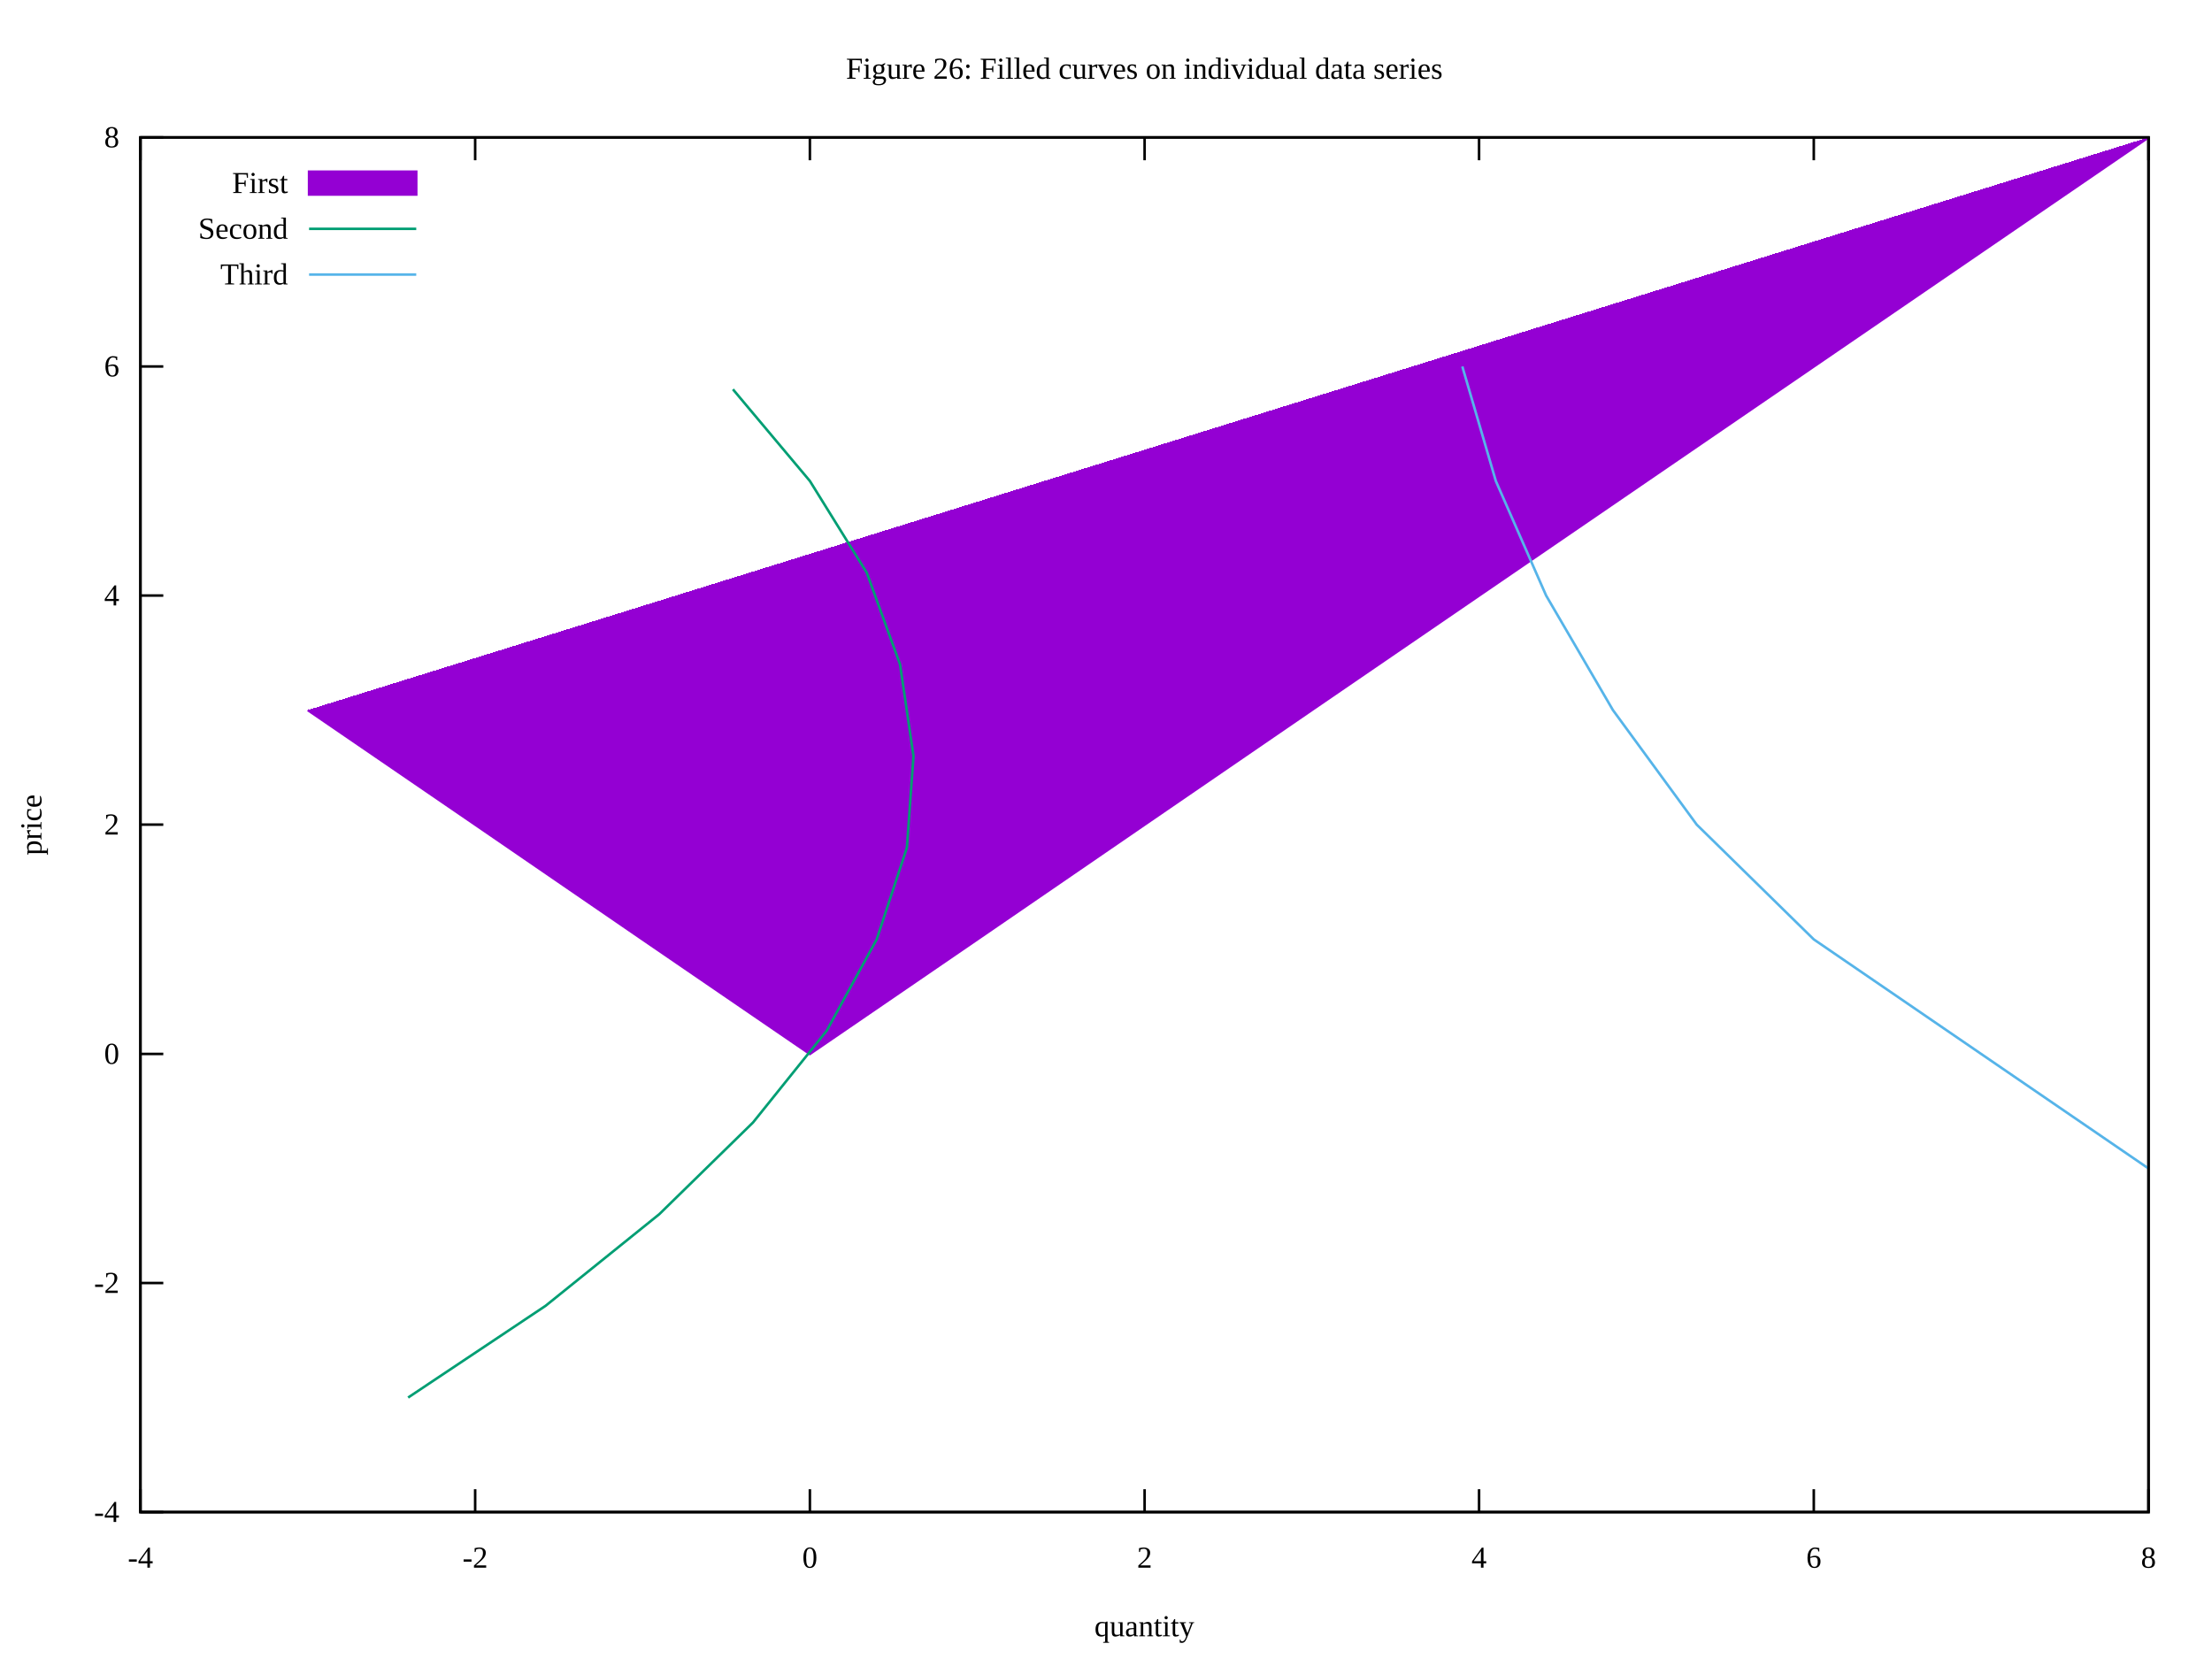
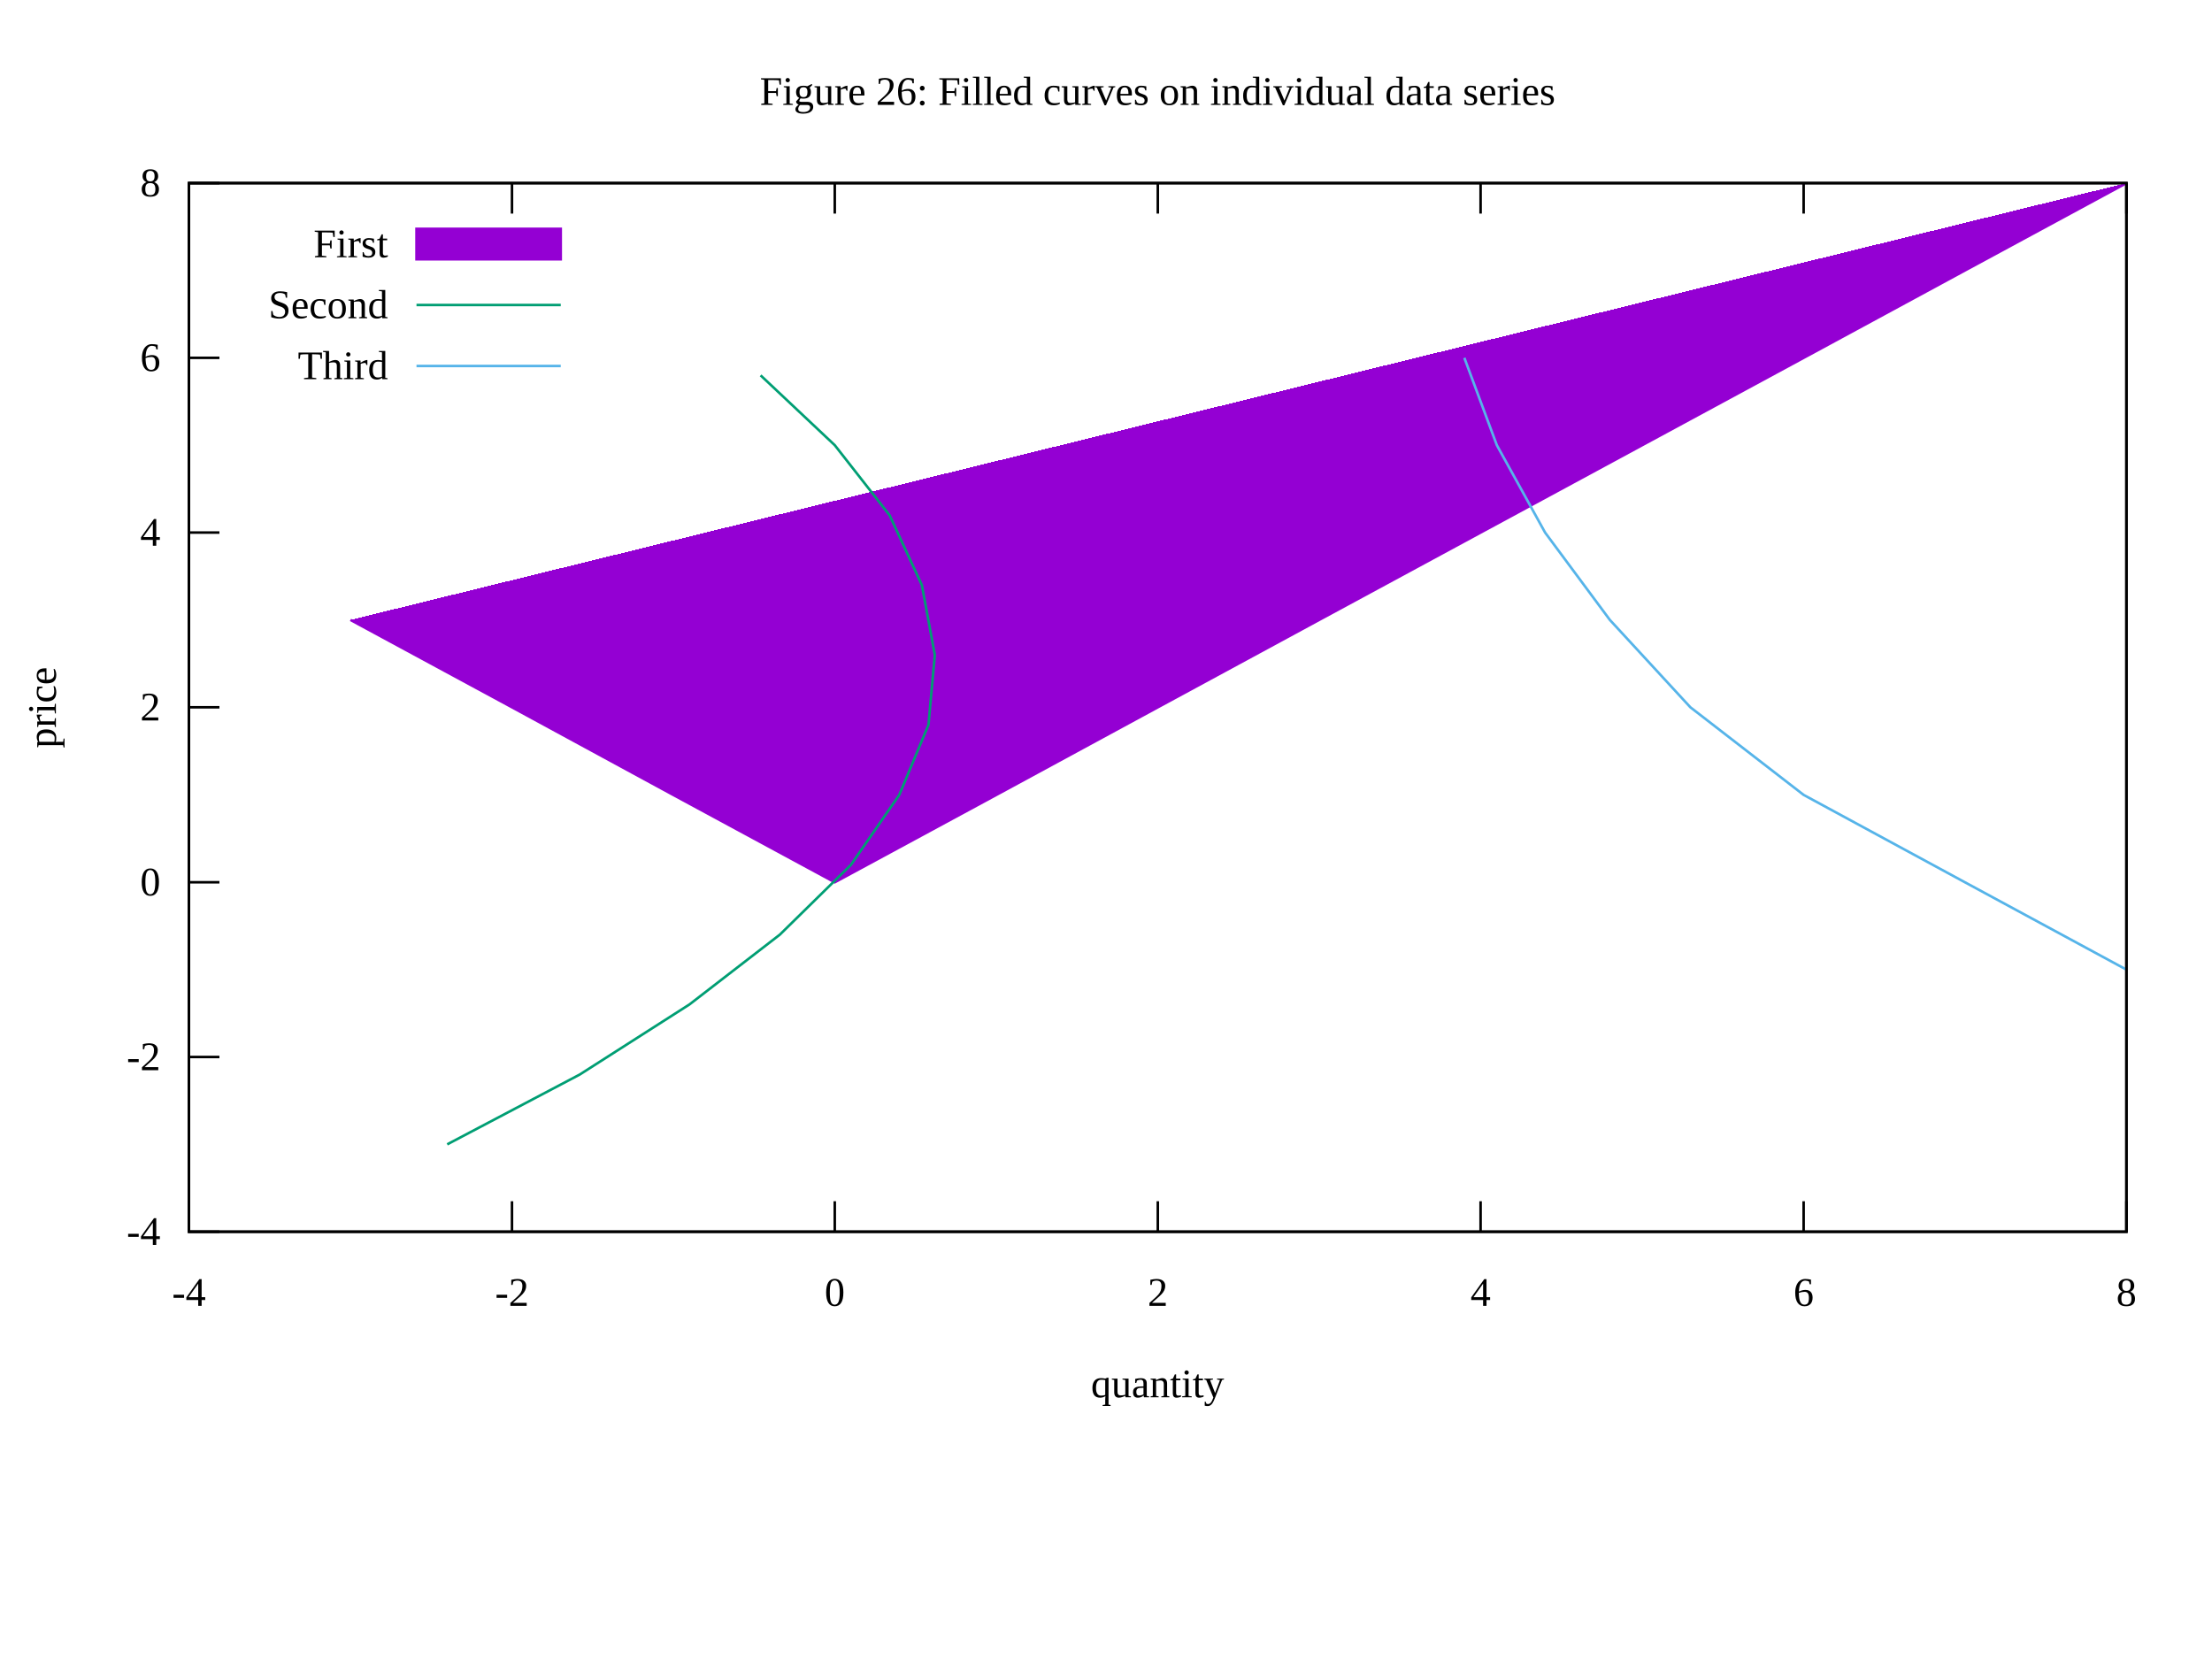
<svg xmlns="http://www.w3.org/2000/svg" xmlns:xlink="http://www.w3.org/1999/xlink" width="871" height="653" viewBox="0 0 871 653">
  <g id="gnuplot_canvas">
    <rect x="0" y="0" width="871" height="653" fill="none" />
    <defs>
      <circle id="gpDot" r="0.5" stroke-width="0.5" />
-       <path id="gpPt0" stroke-width="0.222" stroke="currentColor" d="M-1,0 h2 M0,-1 v2" />
-       <path id="gpPt1" stroke-width="0.222" stroke="currentColor" d="M-1,-1 L1,1 M1,-1 L-1,1" />
-       <path id="gpPt2" stroke-width="0.222" stroke="currentColor" d="M-1,0 L1,0 M0,-1 L0,1 M-1,-1 L1,1 M-1,1 L1,-1" />
-       <rect id="gpPt3" stroke-width="0.222" stroke="currentColor" x="-1" y="-1" width="2" height="2" />
-       <rect id="gpPt4" stroke-width="0.222" stroke="currentColor" fill="currentColor" x="-1" y="-1" width="2" height="2" />
-       <circle id="gpPt5" stroke-width="0.222" stroke="currentColor" cx="0" cy="0" r="1" />
+       <path id="gpPt0" stroke-width="0.167" stroke="currentColor" d="M-1,0 h2 M0,-1 v2" />
+       <path id="gpPt1" stroke-width="0.167" stroke="currentColor" d="M-1,-1 L1,1 M1,-1 L-1,1" />
+       <path id="gpPt2" stroke-width="0.167" stroke="currentColor" d="M-1,0 L1,0 M0,-1 L0,1 M-1,-1 L1,1 M-1,1 L1,-1" />
+       <rect id="gpPt3" stroke-width="0.167" stroke="currentColor" x="-1" y="-1" width="2" height="2" />
+       <rect id="gpPt4" stroke-width="0.167" stroke="currentColor" fill="currentColor" x="-1" y="-1" width="2" height="2" />
+       <circle id="gpPt5" stroke-width="0.167" stroke="currentColor" cx="0" cy="0" r="1" />
      <use xlink:href="#gpPt5" id="gpPt6" fill="currentColor" stroke="none" />
-       <path id="gpPt7" stroke-width="0.222" stroke="currentColor" d="M0,-1.33 L-1.33,0.67 L1.33,0.67 z" />
+       <path id="gpPt7" stroke-width="0.167" stroke="currentColor" d="M0,-1.33 L-1.33,0.67 L1.33,0.67 z" />
      <use xlink:href="#gpPt7" id="gpPt8" fill="currentColor" stroke="none" />
      <use xlink:href="#gpPt7" id="gpPt9" stroke="currentColor" transform="rotate(180)" />
      <use xlink:href="#gpPt9" id="gpPt10" fill="currentColor" stroke="none" />
      <use xlink:href="#gpPt3" id="gpPt11" stroke="currentColor" transform="rotate(45)" />
      <use xlink:href="#gpPt11" id="gpPt12" fill="currentColor" stroke="none" />
-       <path id="gpPt13" stroke-width="0.222" stroke="currentColor" d="M0,1.330 L1.265,0.411 L0.782,-1.067 L-0.782,-1.076 L-1.265,0.411 z" />
+       <path id="gpPt13" stroke-width="0.167" stroke="currentColor" d="M0,1.330 L1.265,0.411 L0.782,-1.067 L-0.782,-1.076 L-1.265,0.411 z" />
      <use xlink:href="#gpPt13" id="gpPt14" fill="currentColor" stroke="none" />
      <filter id="textbox" filterUnits="objectBoundingBox" x="0" y="0" height="1" width="1">
        <feFlood flood-color="white" flood-opacity="1" result="bgnd" />
        <feComposite in="SourceGraphic" in2="bgnd" operator="atop" />
      </filter>
      <filter id="greybox" filterUnits="objectBoundingBox" x="0" y="0" height="1" width="1">
        <feFlood flood-color="lightgrey" flood-opacity="1" result="grey" />
        <feComposite in="SourceGraphic" in2="grey" operator="atop" />
      </filter>
    </defs>
    <g fill="none" color="white" stroke="currentColor" stroke-width="1.00" stroke-linecap="butt" stroke-linejoin="miter">
</g>
    <g fill="none" color="black" stroke="currentColor" stroke-width="1.00" stroke-linecap="butt" stroke-linejoin="miter">
-       <path stroke="black" d="M55.3,595.4 L64.3,595.4  " />
-       <g transform="translate(47.0,599.3)" stroke="none" fill="black" font-family="Times New Roman" font-size="12.00" text-anchor="end">
+       <path stroke="black" d="M74.4,485.0 L86.4,485.0  " />
+       <g transform="translate(63.2,490.2)" stroke="none" fill="black" font-family="Times New Roman" font-size="16.00" text-anchor="end">
        <text>
          <tspan font-family="Times New Roman">-4</tspan>
        </text>
      </g>
    </g>
    <g fill="none" color="black" stroke="currentColor" stroke-width="1.00" stroke-linecap="butt" stroke-linejoin="miter">
-       <path stroke="black" d="M55.3,505.2 L64.3,505.2  " />
-       <g transform="translate(47.0,509.1)" stroke="none" fill="black" font-family="Times New Roman" font-size="12.00" text-anchor="end">
+       <path stroke="black" d="M74.4,416.2 L86.4,416.2  " />
+       <g transform="translate(63.2,421.4)" stroke="none" fill="black" font-family="Times New Roman" font-size="16.00" text-anchor="end">
        <text>
          <tspan font-family="Times New Roman">-2</tspan>
        </text>
      </g>
    </g>
    <g fill="none" color="black" stroke="currentColor" stroke-width="1.00" stroke-linecap="butt" stroke-linejoin="miter">
-       <path stroke="black" d="M55.3,415.0 L64.3,415.0  " />
-       <g transform="translate(47.0,418.9)" stroke="none" fill="black" font-family="Times New Roman" font-size="12.00" text-anchor="end">
+       <path stroke="black" d="M74.4,347.4 L86.4,347.4  " />
+       <g transform="translate(63.2,352.6)" stroke="none" fill="black" font-family="Times New Roman" font-size="16.00" text-anchor="end">
        <text>
          <tspan font-family="Times New Roman"> 0</tspan>
        </text>
      </g>
    </g>
    <g fill="none" color="black" stroke="currentColor" stroke-width="1.00" stroke-linecap="butt" stroke-linejoin="miter">
-       <path stroke="black" d="M55.3,324.7 L64.3,324.7  " />
-       <g transform="translate(47.0,328.6)" stroke="none" fill="black" font-family="Times New Roman" font-size="12.00" text-anchor="end">
+       <path stroke="black" d="M74.4,278.5 L86.4,278.5  " />
+       <g transform="translate(63.2,283.7)" stroke="none" fill="black" font-family="Times New Roman" font-size="16.00" text-anchor="end">
        <text>
          <tspan font-family="Times New Roman"> 2</tspan>
        </text>
      </g>
    </g>
    <g fill="none" color="black" stroke="currentColor" stroke-width="1.00" stroke-linecap="butt" stroke-linejoin="miter">
-       <path stroke="black" d="M55.3,234.5 L64.3,234.5  " />
-       <g transform="translate(47.0,238.4)" stroke="none" fill="black" font-family="Times New Roman" font-size="12.00" text-anchor="end">
+       <path stroke="black" d="M74.4,209.7 L86.4,209.7  " />
+       <g transform="translate(63.2,214.9)" stroke="none" fill="black" font-family="Times New Roman" font-size="16.00" text-anchor="end">
        <text>
          <tspan font-family="Times New Roman"> 4</tspan>
        </text>
      </g>
    </g>
    <g fill="none" color="black" stroke="currentColor" stroke-width="1.00" stroke-linecap="butt" stroke-linejoin="miter">
-       <path stroke="black" d="M55.3,144.3 L64.3,144.3  " />
-       <g transform="translate(47.0,148.2)" stroke="none" fill="black" font-family="Times New Roman" font-size="12.00" text-anchor="end">
+       <path stroke="black" d="M74.4,140.9 L86.4,140.9  " />
+       <g transform="translate(63.2,146.1)" stroke="none" fill="black" font-family="Times New Roman" font-size="16.00" text-anchor="end">
        <text>
          <tspan font-family="Times New Roman"> 6</tspan>
        </text>
      </g>
    </g>
    <g fill="none" color="black" stroke="currentColor" stroke-width="1.00" stroke-linecap="butt" stroke-linejoin="miter">
-       <path stroke="black" d="M55.3,54.1 L64.3,54.1  " />
-       <g transform="translate(47.0,58.0)" stroke="none" fill="black" font-family="Times New Roman" font-size="12.00" text-anchor="end">
+       <path stroke="black" d="M74.4,72.1 L86.4,72.1  " />
+       <g transform="translate(63.2,77.3)" stroke="none" fill="black" font-family="Times New Roman" font-size="16.00" text-anchor="end">
        <text>
          <tspan font-family="Times New Roman"> 8</tspan>
        </text>
      </g>
    </g>
    <g fill="none" color="black" stroke="currentColor" stroke-width="1.00" stroke-linecap="butt" stroke-linejoin="miter">
-       <path stroke="black" d="M55.3,595.4 L55.3,586.4 M55.3,54.1 L55.3,63.1  " />
-       <g transform="translate(55.3,617.3)" stroke="none" fill="black" font-family="Times New Roman" font-size="12.00" text-anchor="middle">
+       <path stroke="black" d="M74.4,485.0 L74.4,473.0 M74.4,72.1 L74.4,84.1  " />
+       <g transform="translate(74.4,514.2)" stroke="none" fill="black" font-family="Times New Roman" font-size="16.00" text-anchor="middle">
        <text>
          <tspan font-family="Times New Roman">-4</tspan>
        </text>
      </g>
    </g>
    <g fill="none" color="black" stroke="currentColor" stroke-width="1.00" stroke-linecap="butt" stroke-linejoin="miter">
-       <path stroke="black" d="M187.1,595.4 L187.1,586.4 M187.1,54.1 L187.1,63.1  " />
-       <g transform="translate(187.1,617.3)" stroke="none" fill="black" font-family="Times New Roman" font-size="12.00" text-anchor="middle">
+       <path stroke="black" d="M201.6,485.0 L201.6,473.0 M201.6,72.1 L201.6,84.1  " />
+       <g transform="translate(201.6,514.2)" stroke="none" fill="black" font-family="Times New Roman" font-size="16.00" text-anchor="middle">
        <text>
          <tspan font-family="Times New Roman">-2</tspan>
        </text>
      </g>
    </g>
    <g fill="none" color="black" stroke="currentColor" stroke-width="1.00" stroke-linecap="butt" stroke-linejoin="miter">
-       <path stroke="black" d="M318.9,595.4 L318.9,586.4 M318.9,54.1 L318.9,63.1  " />
-       <g transform="translate(318.9,617.3)" stroke="none" fill="black" font-family="Times New Roman" font-size="12.00" text-anchor="middle">
+       <path stroke="black" d="M328.7,485.0 L328.7,473.0 M328.7,72.1 L328.7,84.1  " />
+       <g transform="translate(328.7,514.2)" stroke="none" fill="black" font-family="Times New Roman" font-size="16.00" text-anchor="middle">
        <text>
          <tspan font-family="Times New Roman"> 0</tspan>
        </text>
      </g>
    </g>
    <g fill="none" color="black" stroke="currentColor" stroke-width="1.00" stroke-linecap="butt" stroke-linejoin="miter">
-       <path stroke="black" d="M450.7,595.4 L450.7,586.4 M450.7,54.1 L450.7,63.1  " />
-       <g transform="translate(450.7,617.3)" stroke="none" fill="black" font-family="Times New Roman" font-size="12.00" text-anchor="middle">
+       <path stroke="black" d="M455.9,485.0 L455.9,473.0 M455.9,72.1 L455.9,84.1  " />
+       <g transform="translate(455.9,514.2)" stroke="none" fill="black" font-family="Times New Roman" font-size="16.00" text-anchor="middle">
        <text>
          <tspan font-family="Times New Roman"> 2</tspan>
        </text>
      </g>
    </g>
    <g fill="none" color="black" stroke="currentColor" stroke-width="1.00" stroke-linecap="butt" stroke-linejoin="miter">
-       <path stroke="black" d="M582.4,595.4 L582.4,586.4 M582.4,54.1 L582.4,63.1  " />
-       <g transform="translate(582.4,617.3)" stroke="none" fill="black" font-family="Times New Roman" font-size="12.00" text-anchor="middle">
+       <path stroke="black" d="M583.0,485.0 L583.0,473.0 M583.0,72.1 L583.0,84.1  " />
+       <g transform="translate(583.0,514.2)" stroke="none" fill="black" font-family="Times New Roman" font-size="16.00" text-anchor="middle">
        <text>
          <tspan font-family="Times New Roman"> 4</tspan>
        </text>
      </g>
    </g>
    <g fill="none" color="black" stroke="currentColor" stroke-width="1.00" stroke-linecap="butt" stroke-linejoin="miter">
-       <path stroke="black" d="M714.2,595.4 L714.2,586.4 M714.2,54.1 L714.2,63.1  " />
-       <g transform="translate(714.2,617.3)" stroke="none" fill="black" font-family="Times New Roman" font-size="12.00" text-anchor="middle">
+       <path stroke="black" d="M710.2,485.0 L710.2,473.0 M710.2,72.1 L710.2,84.1  " />
+       <g transform="translate(710.2,514.2)" stroke="none" fill="black" font-family="Times New Roman" font-size="16.00" text-anchor="middle">
        <text>
          <tspan font-family="Times New Roman"> 6</tspan>
        </text>
      </g>
    </g>
    <g fill="none" color="black" stroke="currentColor" stroke-width="1.00" stroke-linecap="butt" stroke-linejoin="miter">
-       <path stroke="black" d="M846.0,595.4 L846.0,586.4 M846.0,54.1 L846.0,63.1  " />
-       <g transform="translate(846.0,617.3)" stroke="none" fill="black" font-family="Times New Roman" font-size="12.00" text-anchor="middle">
+       <path stroke="black" d="M837.3,485.0 L837.3,473.0 M837.3,72.1 L837.3,84.1  " />
+       <g transform="translate(837.3,514.2)" stroke="none" fill="black" font-family="Times New Roman" font-size="16.00" text-anchor="middle">
        <text>
          <tspan font-family="Times New Roman"> 8</tspan>
        </text>
      </g>
    </g>
    <g fill="none" color="black" stroke="currentColor" stroke-width="1.00" stroke-linecap="butt" stroke-linejoin="miter">
</g>
    <g fill="none" color="black" stroke="currentColor" stroke-width="1.00" stroke-linecap="butt" stroke-linejoin="miter">
-       <path stroke="black" d="M55.3,54.1 L55.3,595.4 L846.0,595.4 L846.0,54.1 L55.3,54.1 Z  " />
-     </g>
-     <g fill="none" color="black" stroke="currentColor" stroke-width="1.00" stroke-linecap="butt" stroke-linejoin="miter">
-       <g transform="translate(16.3,324.8) rotate(270)" stroke="none" fill="black" font-family="Times New Roman" font-size="12.00" text-anchor="middle">
+       <path stroke="black" d="M74.4,72.1 L74.4,485.0 L837.3,485.0 L837.3,72.1 L74.4,72.1 Z  " />
+     </g>
+     <g fill="none" color="black" stroke="currentColor" stroke-width="1.00" stroke-linecap="butt" stroke-linejoin="miter">
+       <g transform="translate(22.0,278.6) rotate(270)" stroke="none" fill="black" font-family="Times New Roman" font-size="16.00" text-anchor="middle">
        <text>
          <tspan font-family="Times New Roman">price</tspan>
        </text>
      </g>
    </g>
    <g fill="none" color="black" stroke="currentColor" stroke-width="1.00" stroke-linecap="butt" stroke-linejoin="miter">
-       <g transform="translate(450.6,644.3)" stroke="none" fill="black" font-family="Times New Roman" font-size="12.00" text-anchor="middle">
+       <g transform="translate(455.8,550.2)" stroke="none" fill="black" font-family="Times New Roman" font-size="16.00" text-anchor="middle">
        <text>
          <tspan font-family="Times New Roman">quantity</tspan>
        </text>
      </g>
    </g>
    <g fill="none" color="black" stroke="currentColor" stroke-width="1.00" stroke-linecap="butt" stroke-linejoin="miter">
-       <g transform="translate(450.6,31.0)" stroke="none" fill="black" font-family="Times New Roman" font-size="12.00" text-anchor="middle">
+       <g transform="translate(455.8,41.3)" stroke="none" fill="black" font-family="Times New Roman" font-size="16.00" text-anchor="middle">
        <text>
          <tspan font-family="Times New Roman">Figure 26: Filled curves on individual data series</tspan>
        </text>
      </g>
    </g>
    <g id="gnuplot_plot_1">
      <g fill="none" color="black" stroke="currentColor" stroke-width="1.00" stroke-linecap="butt" stroke-linejoin="miter">
-         <g transform="translate(113.4,76.0)" stroke="none" fill="black" font-family="Times New Roman" font-size="12.00" text-anchor="end">
+         <g transform="translate(152.8,101.3)" stroke="none" fill="black" font-family="Times New Roman" font-size="16.00" text-anchor="end">
          <text>
            <tspan font-family="Times New Roman">First</tspan>
          </text>
        </g>
      </g>
      <g fill="none" color="black" stroke="currentColor" stroke-width="1.00" stroke-linecap="butt" stroke-linejoin="miter">
        <g stroke="none" shape-rendering="crispEdges">
-           <polygon fill="rgb(148,   0, 211)" points="121.7,76.6 163.9,76.6 163.9,67.6 121.7,67.6 " />
-         </g>
-         <path stroke="rgb(148,   0, 211)" d="M121.7,76.6 L163.9,76.6 L163.9,67.6 L121.7,67.6 L121.7,76.6 Z  " />
+           <polygon fill="rgb(148,   0, 211)" points="164.0,102.1 220.8,102.1 220.8,90.1 164.0,90.1 " />
+         </g>
+         <path stroke="rgb(148,   0, 211)" d="M164.0,102.1 L220.8,102.1 L220.8,90.1 L164.0,90.1 L164.0,102.1 Z  " />
      </g>
      <g fill="none" color="black" stroke="currentColor" stroke-width="1.00" stroke-linecap="butt" stroke-linejoin="miter">
        <g stroke="none" shape-rendering="crispEdges">
-           <polygon fill="rgb(148,   0, 211)" points="121.2,279.6 187.1,324.7 253.0,369.9 318.9,415.0 384.8,369.9 450.7,324.7 516.5,279.6 582.4,234.5 648.3,189.4 714.2,144.3 780.1,99.2 846.0,54.1 " />
-           <polygon fill="rgb(148,   0, 211)" points="121.2,279.6 " />
-         </g>
-         <path stroke="rgb(148,   0, 211)" d="M121.2,279.6 L187.1,324.7 L253.0,369.9 L318.9,415.0 L384.8,369.9 L450.7,324.7 L516.5,279.6 L582.4,234.5   L648.3,189.4 L714.2,144.3 L780.1,99.2 L846.0,54.1 M121.2,279.6  " />
+           <polygon fill="rgb(148,   0, 211)" points="138.0,244.1 201.6,278.5 265.1,313.0 328.7,347.4 392.3,313.0 455.9,278.5 519.4,244.1 583.0,209.7 646.6,175.3 710.2,140.9 773.7,106.5 837.3,72.1 " />
+           <polygon fill="rgb(148,   0, 211)" points="138.0,244.1 " />
+         </g>
+         <path stroke="rgb(148,   0, 211)" d="M138.0,244.1 L201.6,278.5 L265.1,313.0 L328.7,347.4 L392.3,313.0 L455.9,278.5 L519.4,244.1 L583.0,209.7   L646.6,175.3 L710.2,140.9 L773.7,106.5 L837.3,72.1 M138.0,244.1  " />
      </g>
    </g>
    <g id="gnuplot_plot_2">
      <g fill="none" color="black" stroke="currentColor" stroke-width="1.00" stroke-linecap="butt" stroke-linejoin="miter">
-         <g transform="translate(113.4,94.0)" stroke="none" fill="black" font-family="Times New Roman" font-size="12.00" text-anchor="end">
+         <g transform="translate(152.8,125.3)" stroke="none" fill="black" font-family="Times New Roman" font-size="16.00" text-anchor="end">
          <text>
            <tspan font-family="Times New Roman">Second</tspan>
          </text>
        </g>
      </g>
      <g fill="none" color="black" stroke="currentColor" stroke-width="1.00" stroke-linecap="butt" stroke-linejoin="miter">
-         <path stroke="rgb(  0, 158, 115)" d="M121.7,90.1 L163.9,90.1 M160.7,550.3 L214.8,514.2 L259.6,478.1 L296.5,442.0 L325.5,405.9 L345.2,369.9   L357.1,333.8 L359.7,297.7 L354.4,261.6 L341.3,225.5 L318.9,189.4 L288.6,153.3  " />
+         <path stroke="rgb(  0, 158, 115)" d="M164.0,120.1 L220.8,120.1 M176.1,450.6 L228.3,423.1 L271.5,395.5 L307.1,368.0 L335.1,340.5 L354.1,313.0   L365.6,285.4 L368.1,257.9 L363.0,230.4 L350.3,202.9 L328.7,175.3 L299.5,147.8  " />
      </g>
    </g>
    <g id="gnuplot_plot_3">
      <g fill="none" color="black" stroke="currentColor" stroke-width="1.00" stroke-linecap="butt" stroke-linejoin="miter">
-         <g transform="translate(113.4,112.0)" stroke="none" fill="black" font-family="Times New Roman" font-size="12.00" text-anchor="end">
+         <g transform="translate(152.8,149.3)" stroke="none" fill="black" font-family="Times New Roman" font-size="16.00" text-anchor="end">
          <text>
            <tspan font-family="Times New Roman">Third</tspan>
          </text>
        </g>
      </g>
      <g fill="none" color="black" stroke="currentColor" stroke-width="1.00" stroke-linecap="butt" stroke-linejoin="miter">
-         <path stroke="rgb( 86, 180, 233)" d="M121.7,108.1 L163.9,108.1 M846.0,460.1 L780.1,415.0 L714.2,369.9 L668.1,324.7 L635.1,279.6 L608.8,234.5   L589.0,189.4 L575.8,144.3  " />
+         <path stroke="rgb( 86, 180, 233)" d="M164.0,144.1 L220.8,144.1 M837.3,381.8 L773.7,347.4 L710.2,313.0 L665.6,278.5 L633.9,244.1 L608.4,209.7   L589.4,175.3 L576.6,140.9  " />
      </g>
    </g>
    <g fill="none" color="white" stroke="rgb( 86, 180, 233)" stroke-width="2.00" stroke-linecap="butt" stroke-linejoin="miter">
</g>
    <g fill="none" color="black" stroke="currentColor" stroke-width="2.00" stroke-linecap="butt" stroke-linejoin="miter">
</g>
    <g fill="none" color="black" stroke="black" stroke-width="1.00" stroke-linecap="butt" stroke-linejoin="miter">
</g>
    <g fill="none" color="black" stroke="currentColor" stroke-width="1.00" stroke-linecap="butt" stroke-linejoin="miter">
-       <path stroke="black" d="M55.3,54.1 L55.3,595.4 L846.0,595.4 L846.0,54.1 L55.3,54.1 Z  " />
+       <path stroke="black" d="M74.4,72.1 L74.4,485.0 L837.3,485.0 L837.3,72.1 L74.4,72.1 Z  " />
    </g>
    <g fill="none" color="black" stroke="currentColor" stroke-width="1.00" stroke-linecap="butt" stroke-linejoin="miter">
</g>
  </g>
</svg>
